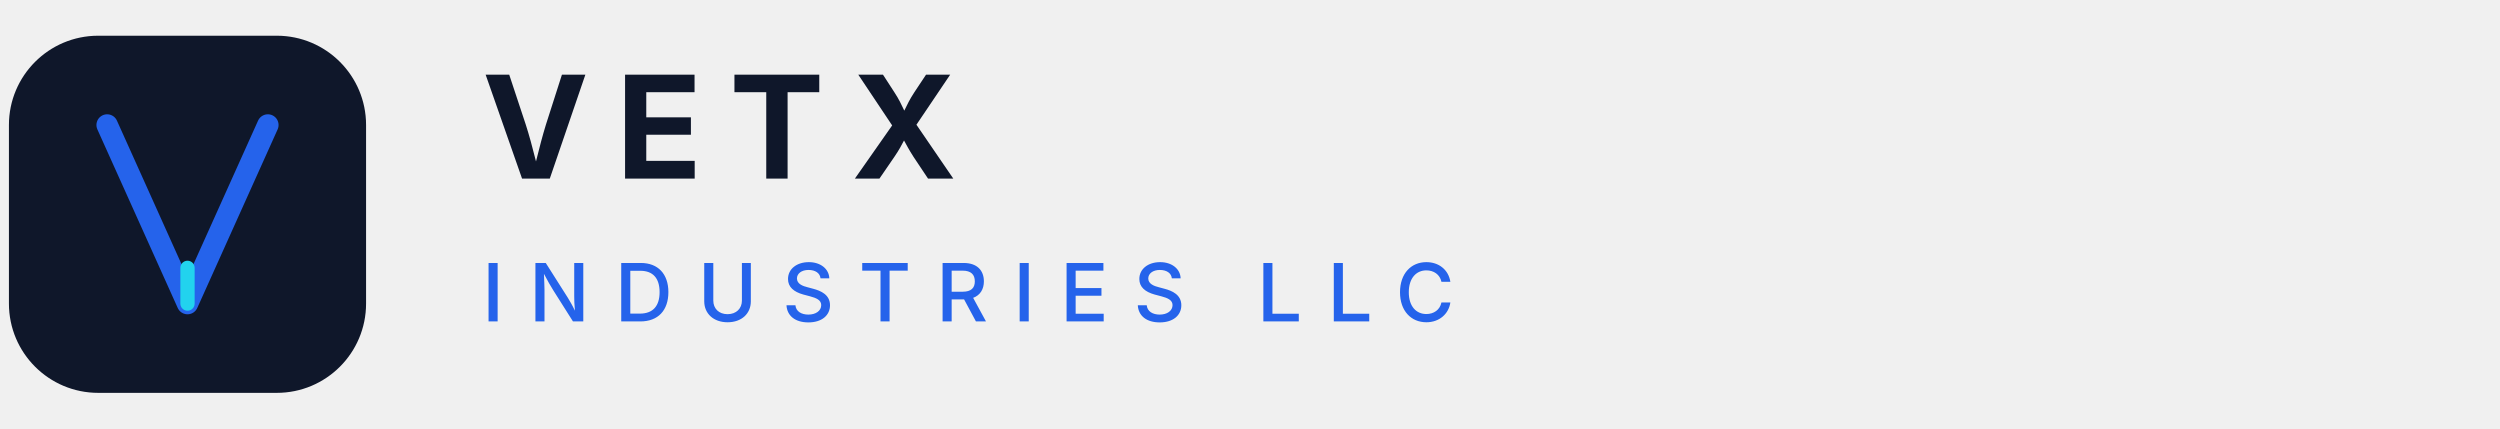
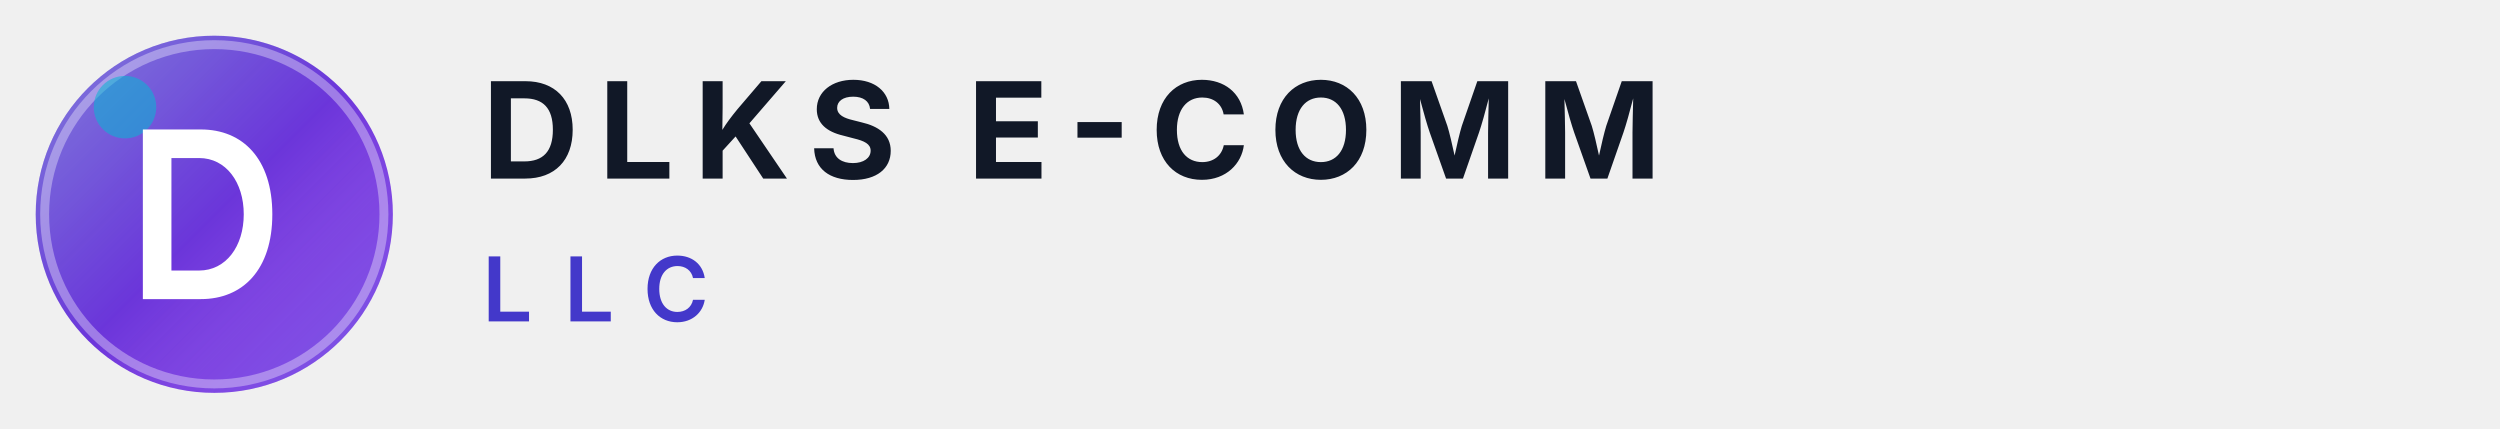
<svg xmlns="http://www.w3.org/2000/svg" width="280" height="48" viewBox="0 0 280 48" fill="none">
-   <rect x="1" y="4" width="40" height="40" rx="10" fill="#0F172A" />
-   <path d="M12 14 L21 34 L30 14" stroke="#2563EB" stroke-width="2.4" stroke-linecap="round" stroke-linejoin="round" fill="none" />
-   <path d="M21 34 L21 30" stroke="#22D3EE" stroke-width="1.6" stroke-linecap="round" />
-   <text x="54" y="20" fill="#0F172A" font-family="system-ui, -apple-system, BlinkMacSystemFont, 'Segoe UI', sans-serif" font-size="16" font-weight="700" letter-spacing="3">VETX</text>
-   <text x="54" y="36" fill="#2563EB" font-family="system-ui, -apple-system, BlinkMacSystemFont, 'Segoe UI', sans-serif" font-size="9" font-weight="500" letter-spacing="2.8">INDUSTRIES LLC</text>
+   <defs>
+     <linearGradient id="orbGrad" x1="0%" y1="0%" x2="100%" y2="100%">
+       <stop offset="0%" stop-color="#4338CA" />
+       <stop offset="100%" stop-color="#9333EA" />
+     </linearGradient>
+     <linearGradient id="orbShine" x1="0%" y1="0%" x2="100%" y2="100%">
+       <stop offset="0%" stop-color="#FFFFFF" stop-opacity="0.35" />
+       <stop offset="50%" stop-color="#FFFFFF" stop-opacity="0" />
+       <stop offset="100%" stop-color="#06B6D4" stop-opacity="0.25" />
+     </linearGradient>
+   </defs>
+   <circle cx="24" cy="24" r="20" fill="url(#orbGrad)" />
+   <circle cx="24" cy="24" r="20" fill="url(#orbShine)" />
+   <circle cx="24" cy="24" r="19" stroke="rgba(255,255,255,0.35)" stroke-width="1" fill="none" />
+   <circle cx="14" cy="12" r="3.5" fill="#06B6D4" opacity="0.55" />
+   <path d="M16 14.5 H22.5 C27.2 14.5 30.5 17.8 30.5 24 C30.5 30.2 27.2 33.5 22.5 33.5 H16 V14.5 Z M19.2 17.7 V30.3 H22.3 C25.3 30.3 27.3 27.6 27.3 24 C27.3 20.4 25.3 17.7 22.3 17.7 H19.2 Z" fill="#FFFFFF" />
+   <text x="54" y="20" fill="#111827" font-family="system-ui, -apple-system, BlinkMacSystemFont, 'Segoe UI', sans-serif" font-size="15" font-weight="700" letter-spacing="2.2">DLKS E-COMM</text>
+   <text x="54" y="36" fill="#4338CA" font-family="system-ui, -apple-system, BlinkMacSystemFont, 'Segoe UI', sans-serif" font-size="10" font-weight="600" letter-spacing="3.5">LLC</text>
</svg>
